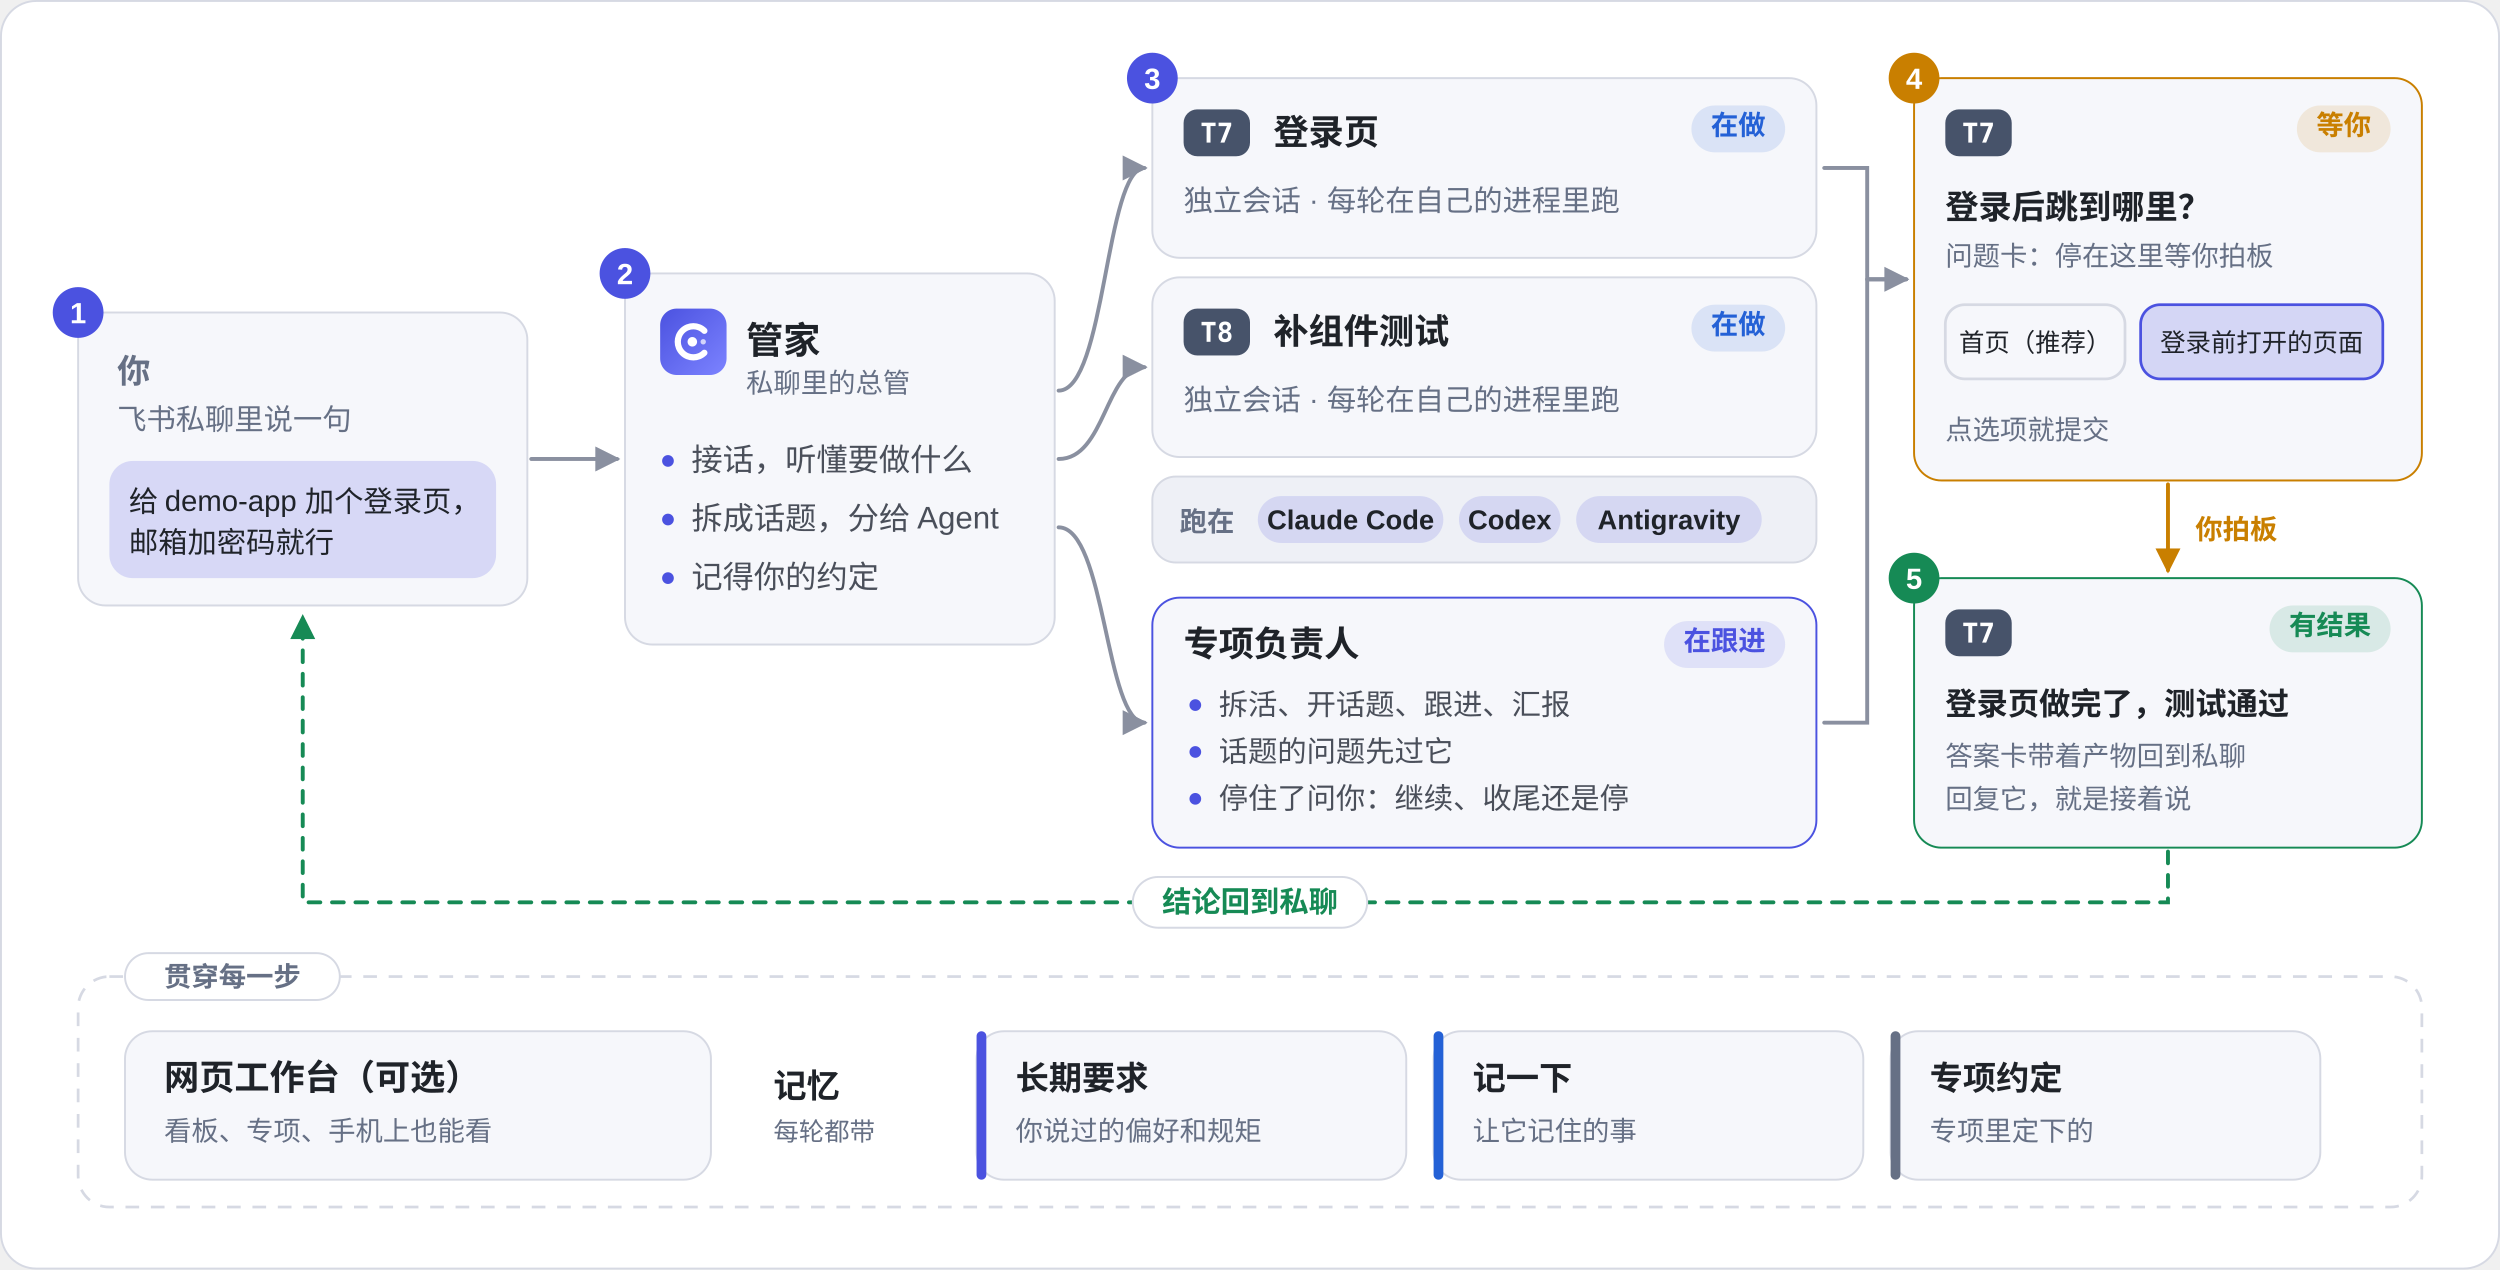
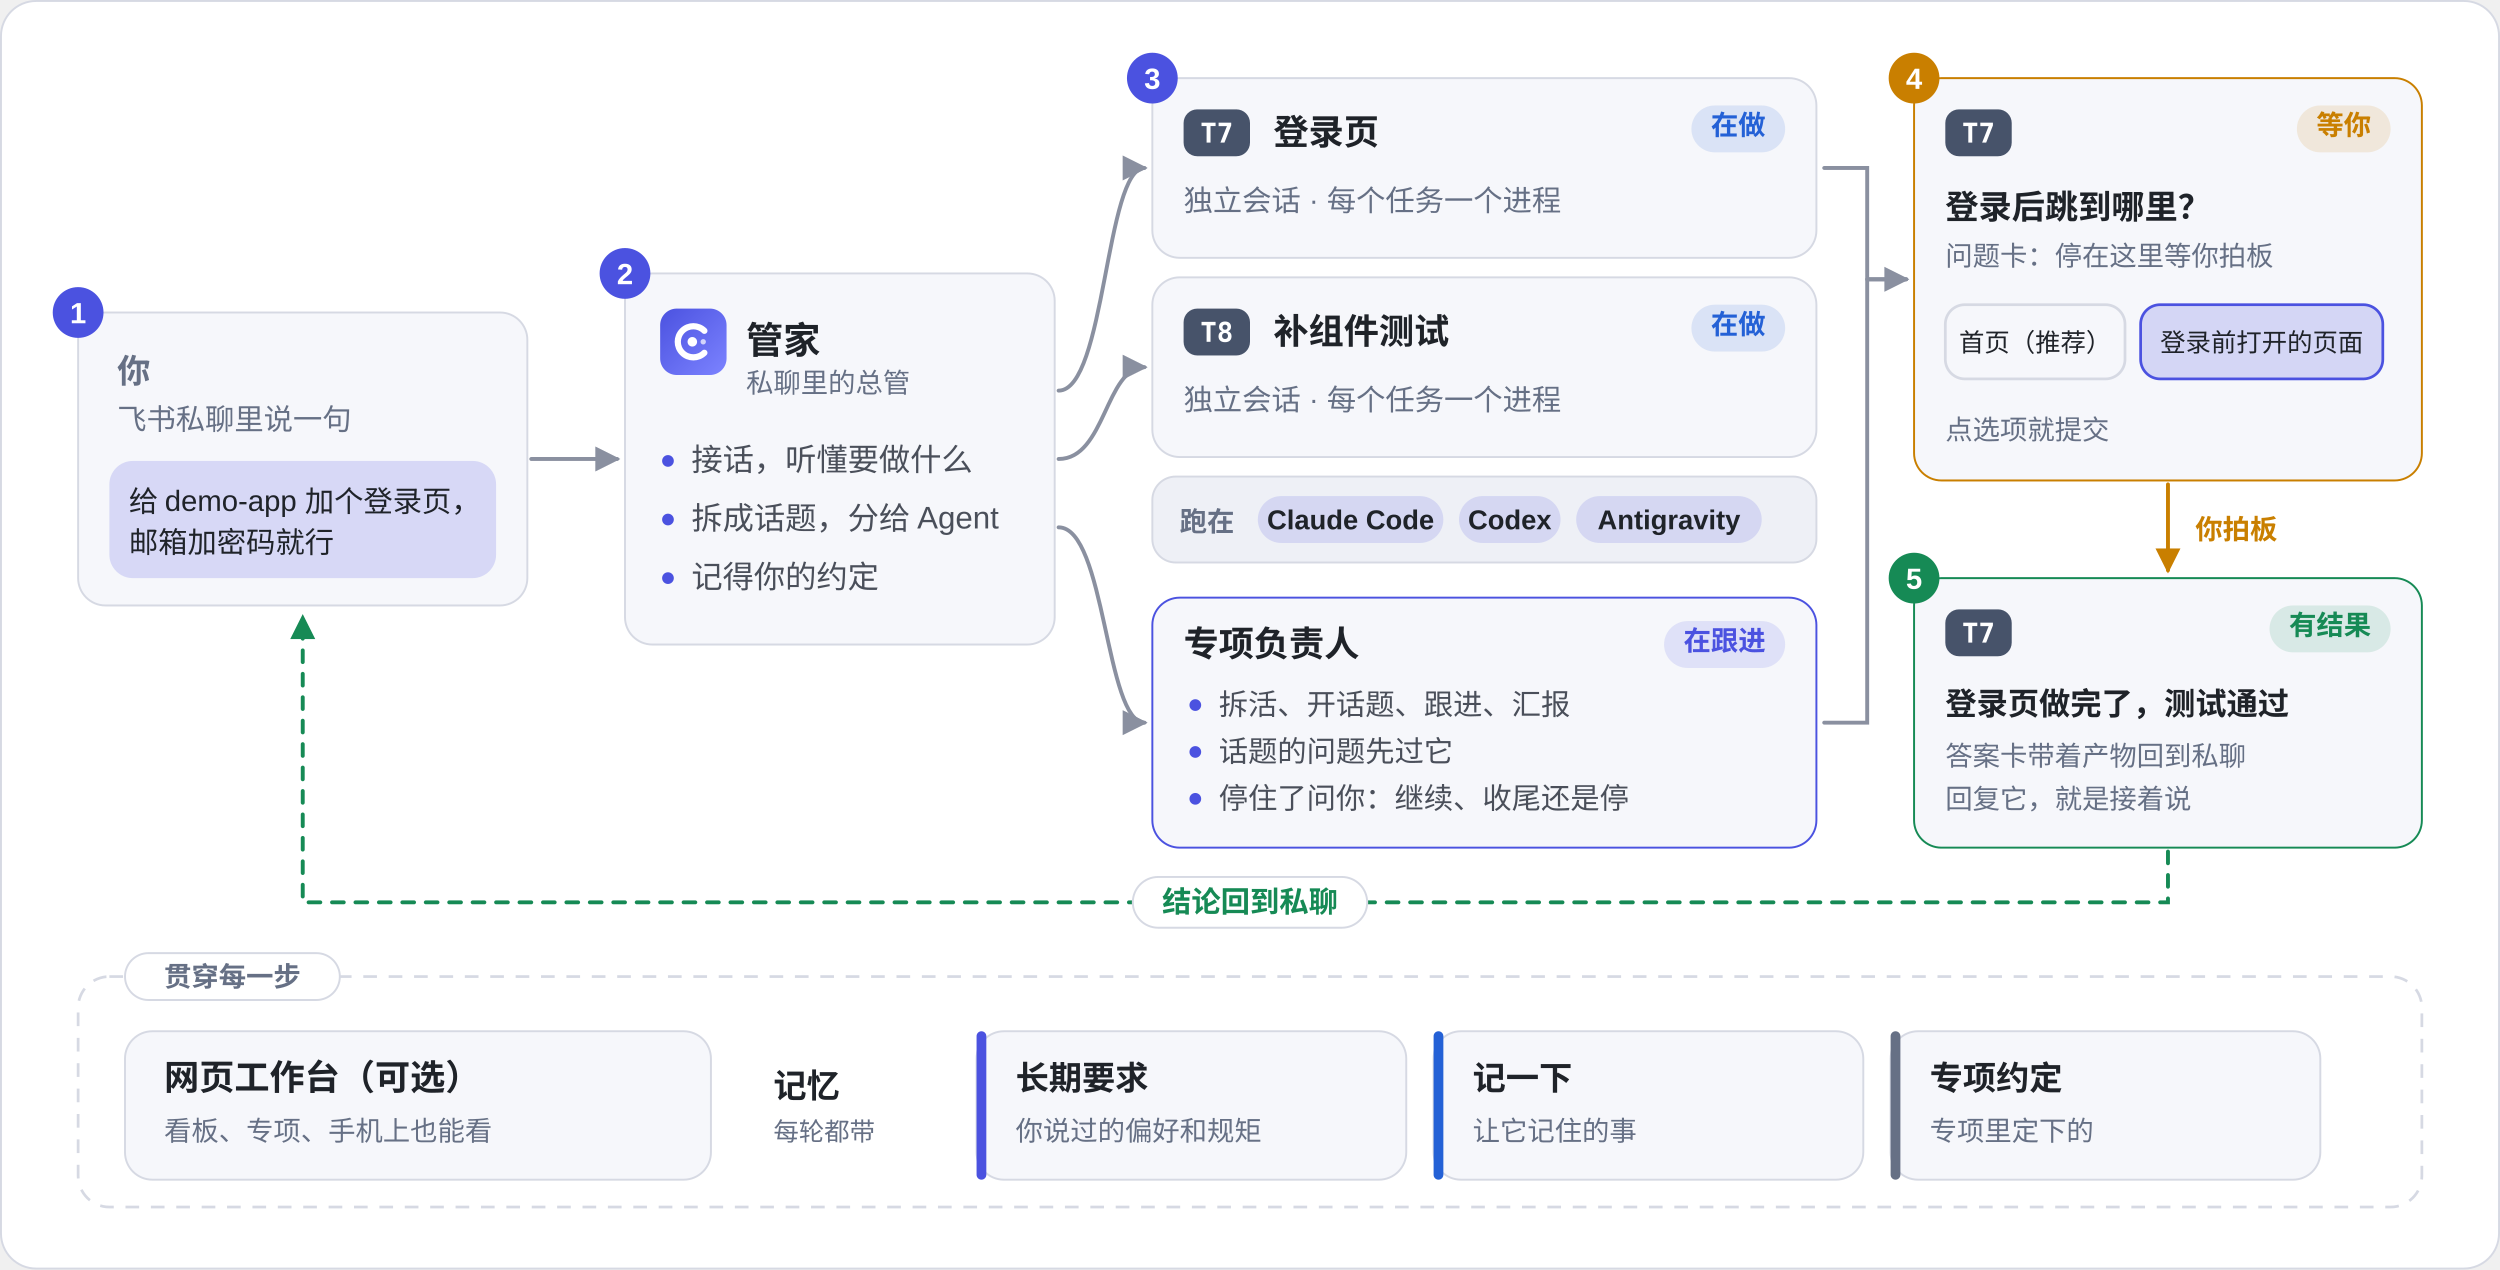
<svg xmlns="http://www.w3.org/2000/svg" viewBox="0 0 1280 650" width="1280" height="650" role="img" aria-label="Covey 工作流：一句话到结论">
  <defs>
    <marker id="ar" viewBox="0 0 10 10" refX="8" refY="5" markerWidth="8" markerHeight="8" orient="auto-start-reverse">
      <path d="M1 1L9 5L1 9z" fill="#8A90A0" />
    </marker>
    <marker id="ao" viewBox="0 0 10 10" refX="8" refY="5" markerWidth="8" markerHeight="8" orient="auto-start-reverse">
      <path d="M1 1L9 5L1 9z" fill="#C97F00" />
    </marker>
    <marker id="ag" viewBox="0 0 10 10" refX="8" refY="5" markerWidth="8" markerHeight="8" orient="auto-start-reverse">
      <path d="M1 1L9 5L1 9z" fill="#168A55" />
    </marker>
  </defs>
  <rect x="0.5" y="0.5" width="1279" height="649" rx="18" fill="#ffffff" stroke="#D6D9E3" stroke-width="1" />
  <rect x="40" y="160" width="230" height="150" rx="14" fill="#F6F7FB" stroke="#D6D9E3" stroke-width="1" />
  <text x="60" y="196" font-family="-apple-system,&quot;Segoe UI&quot;,&quot;Helvetica Neue&quot;,Arial,&quot;PingFang SC&quot;,&quot;Microsoft YaHei&quot;,&quot;Noto Sans CJK SC&quot;,sans-serif" font-size="17" font-weight="600" fill="#667085" text-anchor="start">你</text>
  <text x="60" y="220" font-family="-apple-system,&quot;Segoe UI&quot;,&quot;Helvetica Neue&quot;,Arial,&quot;PingFang SC&quot;,&quot;Microsoft YaHei&quot;,&quot;Noto Sans CJK SC&quot;,sans-serif" font-size="15" font-weight="400" fill="#667085" text-anchor="start">飞书私聊里说一句</text>
  <rect x="56" y="236" width="198" height="60" rx="12" fill="#4B52E0" fill-opacity=".18" />
  <text x="66" y="262" font-family="-apple-system,&quot;Segoe UI&quot;,&quot;Helvetica Neue&quot;,Arial,&quot;PingFang SC&quot;,&quot;Microsoft YaHei&quot;,&quot;Noto Sans CJK SC&quot;,sans-serif" font-size="15" font-weight="400" fill="#1F2329" text-anchor="start">给 demo-app 加个登录页，</text>
  <text x="66" y="283" font-family="-apple-system,&quot;Segoe UI&quot;,&quot;Helvetica Neue&quot;,Arial,&quot;PingFang SC&quot;,&quot;Microsoft YaHei&quot;,&quot;Noto Sans CJK SC&quot;,sans-serif" font-size="15" font-weight="400" fill="#1F2329" text-anchor="start">邮箱加密码就行</text>
  <circle cx="40" cy="160" r="13" fill="#4B52E0" />
  <text x="40" y="165.5" font-family="-apple-system,&quot;Segoe UI&quot;,&quot;Helvetica Neue&quot;,Arial,&quot;PingFang SC&quot;,&quot;Microsoft YaHei&quot;,&quot;Noto Sans CJK SC&quot;,sans-serif" font-size="15" font-weight="700" fill="#fff" text-anchor="middle">1</text>
  <rect x="320" y="140" width="220" height="190" rx="14" fill="#F6F7FB" stroke="#D6D9E3" stroke-width="1" />
  <g transform="translate(338 158) scale(0.53125)">
    <defs>
      <linearGradient id="mgw" x1="0" y1="0" x2="1" y2="1">
        <stop offset="0" stop-color="#4B52E0" />
        <stop offset="1" stop-color="#7C83FF" />
      </linearGradient>
    </defs>
    <rect width="64" height="64" rx="16" fill="url(#mgw)" />
    <path d="M42.6 21.4A15 15 0 1 0 42.6 42.6" fill="none" stroke="#fff" stroke-width="6" stroke-linecap="round" />
    <circle cx="31" cy="32" r="4.6" fill="#fff" />
    <circle cx="41.5" cy="32" r="2.6" fill="#fff" fill-opacity=".7" />
  </g>
  <text x="382" y="181" font-family="-apple-system,&quot;Segoe UI&quot;,&quot;Helvetica Neue&quot;,Arial,&quot;PingFang SC&quot;,&quot;Microsoft YaHei&quot;,&quot;Noto Sans CJK SC&quot;,sans-serif" font-size="19" font-weight="700" fill="#1F2329" text-anchor="start">管家</text>
  <text x="382" y="201" font-family="-apple-system,&quot;Segoe UI&quot;,&quot;Helvetica Neue&quot;,Arial,&quot;PingFang SC&quot;,&quot;Microsoft YaHei&quot;,&quot;Noto Sans CJK SC&quot;,sans-serif" font-size="14" font-weight="400" fill="#667085" text-anchor="start">私聊里的总管</text>
  <circle cx="342" cy="236" r="3" fill="#4B52E0" />
  <text x="354" y="241" font-family="-apple-system,&quot;Segoe UI&quot;,&quot;Helvetica Neue&quot;,Arial,&quot;PingFang SC&quot;,&quot;Microsoft YaHei&quot;,&quot;Noto Sans CJK SC&quot;,sans-serif" font-size="16" font-weight="400" fill="#4A4F5A" text-anchor="start">接话，听懂要做什么</text>
  <circle cx="342" cy="266" r="3" fill="#4B52E0" />
  <text x="354" y="271" font-family="-apple-system,&quot;Segoe UI&quot;,&quot;Helvetica Neue&quot;,Arial,&quot;PingFang SC&quot;,&quot;Microsoft YaHei&quot;,&quot;Noto Sans CJK SC&quot;,sans-serif" font-size="16" font-weight="400" fill="#4A4F5A" text-anchor="start">拆成话题，分给 Agent</text>
  <circle cx="342" cy="296" r="3" fill="#4B52E0" />
  <text x="354" y="301" font-family="-apple-system,&quot;Segoe UI&quot;,&quot;Helvetica Neue&quot;,Arial,&quot;PingFang SC&quot;,&quot;Microsoft YaHei&quot;,&quot;Noto Sans CJK SC&quot;,sans-serif" font-size="16" font-weight="400" fill="#4A4F5A" text-anchor="start">记得你的约定</text>
  <circle cx="320" cy="140" r="13" fill="#4B52E0" />
  <text x="320" y="145.5" font-family="-apple-system,&quot;Segoe UI&quot;,&quot;Helvetica Neue&quot;,Arial,&quot;PingFang SC&quot;,&quot;Microsoft YaHei&quot;,&quot;Noto Sans CJK SC&quot;,sans-serif" font-size="15" font-weight="700" fill="#fff" text-anchor="middle">2</text>
  <rect x="590" y="40" width="340" height="92" rx="14" fill="#F6F7FB" stroke="#D6D9E3" stroke-width="1" />
  <rect x="606" y="56" width="34" height="24" rx="7" fill="#47536A" />
  <text x="623.0" y="73" font-family="&quot;SF Mono&quot;,&quot;DejaVu Sans Mono&quot;,Menlo,Consolas,monospace" font-size="14" font-weight="700" fill="#fff" text-anchor="middle">T7</text>
  <text x="652" y="74" font-family="-apple-system,&quot;Segoe UI&quot;,&quot;Helvetica Neue&quot;,Arial,&quot;PingFang SC&quot;,&quot;Microsoft YaHei&quot;,&quot;Noto Sans CJK SC&quot;,sans-serif" font-size="18" font-weight="700" fill="#1F2329" text-anchor="start">登录页</text>
  <g transform="translate(866 54)">
    <rect x="0" y="0" width="48" height="24" rx="12.0" fill="#2461D6" fill-opacity="0.13" />
    <text x="24.0" y="15" font-family="-apple-system,&quot;Segoe UI&quot;,&quot;Helvetica Neue&quot;,Arial,&quot;PingFang SC&quot;,&quot;Microsoft YaHei&quot;,&quot;Noto Sans CJK SC&quot;,sans-serif" font-size="14" font-weight="600" fill="#2461D6" text-anchor="middle">在做</text>
  </g>
-   <text x="606" y="108" font-family="-apple-system,&quot;Segoe UI&quot;,&quot;Helvetica Neue&quot;,Arial,&quot;PingFang SC&quot;,&quot;Microsoft YaHei&quot;,&quot;Noto Sans CJK SC&quot;,sans-serif" font-size="15" font-weight="400" fill="#667085" text-anchor="start">独立会话 · 每轮在自己的进程里跑</text>
+   <text x="606" y="108" font-family="-apple-system,&quot;Segoe UI&quot;,&quot;Helvetica Neue&quot;,Arial,&quot;PingFang SC&quot;,&quot;Microsoft YaHei&quot;,&quot;Noto Sans CJK SC&quot;,sans-serif" font-size="15" font-weight="400" fill="#667085" text-anchor="start">独立会话 · 每个任务一个进程</text>
  <rect x="590" y="142" width="340" height="92" rx="14" fill="#F6F7FB" stroke="#D6D9E3" stroke-width="1" />
  <rect x="606" y="158" width="34" height="24" rx="7" fill="#47536A" />
  <text x="623.0" y="175" font-family="&quot;SF Mono&quot;,&quot;DejaVu Sans Mono&quot;,Menlo,Consolas,monospace" font-size="14" font-weight="700" fill="#fff" text-anchor="middle">T8</text>
  <text x="652" y="176" font-family="-apple-system,&quot;Segoe UI&quot;,&quot;Helvetica Neue&quot;,Arial,&quot;PingFang SC&quot;,&quot;Microsoft YaHei&quot;,&quot;Noto Sans CJK SC&quot;,sans-serif" font-size="18" font-weight="700" fill="#1F2329" text-anchor="start">补组件测试</text>
  <g transform="translate(866 156)">
    <rect x="0" y="0" width="48" height="24" rx="12.0" fill="#2461D6" fill-opacity="0.13" />
    <text x="24.0" y="15" font-family="-apple-system,&quot;Segoe UI&quot;,&quot;Helvetica Neue&quot;,Arial,&quot;PingFang SC&quot;,&quot;Microsoft YaHei&quot;,&quot;Noto Sans CJK SC&quot;,sans-serif" font-size="14" font-weight="600" fill="#2461D6" text-anchor="middle">在做</text>
  </g>
-   <text x="606" y="210" font-family="-apple-system,&quot;Segoe UI&quot;,&quot;Helvetica Neue&quot;,Arial,&quot;PingFang SC&quot;,&quot;Microsoft YaHei&quot;,&quot;Noto Sans CJK SC&quot;,sans-serif" font-size="15" font-weight="400" fill="#667085" text-anchor="start">独立会话 · 每轮在自己的进程里跑</text>
+   <text x="606" y="210" font-family="-apple-system,&quot;Segoe UI&quot;,&quot;Helvetica Neue&quot;,Arial,&quot;PingFang SC&quot;,&quot;Microsoft YaHei&quot;,&quot;Noto Sans CJK SC&quot;,sans-serif" font-size="15" font-weight="400" fill="#667085" text-anchor="start">独立会话 · 每个任务一个进程</text>
  <rect x="590" y="244" width="340" height="44" rx="12" fill="#EEF0F6" stroke="#D6D9E3" stroke-width="1" />
  <text x="604" y="272" font-family="-apple-system,&quot;Segoe UI&quot;,&quot;Helvetica Neue&quot;,Arial,&quot;PingFang SC&quot;,&quot;Microsoft YaHei&quot;,&quot;Noto Sans CJK SC&quot;,sans-serif" font-size="14" font-weight="600" fill="#667085" text-anchor="start">跑在</text>
  <rect x="644" y="254" width="95" height="24" rx="12" fill="#4B52E0" fill-opacity=".16" />
  <text x="691.5" y="271" font-family="-apple-system,&quot;Segoe UI&quot;,&quot;Helvetica Neue&quot;,Arial,&quot;PingFang SC&quot;,&quot;Microsoft YaHei&quot;,&quot;Noto Sans CJK SC&quot;,sans-serif" font-size="14" font-weight="600" fill="#1F2329" text-anchor="middle">Claude Code</text>
  <rect x="747" y="254" width="52" height="24" rx="12" fill="#4B52E0" fill-opacity=".16" />
  <text x="773.0" y="271" font-family="-apple-system,&quot;Segoe UI&quot;,&quot;Helvetica Neue&quot;,Arial,&quot;PingFang SC&quot;,&quot;Microsoft YaHei&quot;,&quot;Noto Sans CJK SC&quot;,sans-serif" font-size="14" font-weight="600" fill="#1F2329" text-anchor="middle">Codex</text>
  <rect x="807" y="254" width="95" height="24" rx="12" fill="#4B52E0" fill-opacity=".16" />
  <text x="854.5" y="271" font-family="-apple-system,&quot;Segoe UI&quot;,&quot;Helvetica Neue&quot;,Arial,&quot;PingFang SC&quot;,&quot;Microsoft YaHei&quot;,&quot;Noto Sans CJK SC&quot;,sans-serif" font-size="14" font-weight="600" fill="#1F2329" text-anchor="middle">Antigravity</text>
  <rect x="590" y="306" width="340" height="128" rx="14" fill="#F6F7FB" stroke="#4B52E0" stroke-width="1" />
  <text x="606" y="336" font-family="-apple-system,&quot;Segoe UI&quot;,&quot;Helvetica Neue&quot;,Arial,&quot;PingFang SC&quot;,&quot;Microsoft YaHei&quot;,&quot;Noto Sans CJK SC&quot;,sans-serif" font-size="18" font-weight="700" fill="#1F2329" text-anchor="start">专项负责人</text>
  <g transform="translate(852 318)">
    <rect x="0" y="0" width="62" height="24" rx="12.0" fill="#4B52E0" fill-opacity="0.13" />
    <text x="31.0" y="15" font-family="-apple-system,&quot;Segoe UI&quot;,&quot;Helvetica Neue&quot;,Arial,&quot;PingFang SC&quot;,&quot;Microsoft YaHei&quot;,&quot;Noto Sans CJK SC&quot;,sans-serif" font-size="14" font-weight="600" fill="#4B52E0" text-anchor="middle">在跟进</text>
  </g>
  <circle cx="612" cy="361" r="3" fill="#4B52E0" />
  <text x="624" y="366" font-family="-apple-system,&quot;Segoe UI&quot;,&quot;Helvetica Neue&quot;,Arial,&quot;PingFang SC&quot;,&quot;Microsoft YaHei&quot;,&quot;Noto Sans CJK SC&quot;,sans-serif" font-size="15" font-weight="400" fill="#4A4F5A" text-anchor="start">拆活、开话题、跟进、汇报</text>
  <circle cx="612" cy="385" r="3" fill="#4B52E0" />
  <text x="624" y="390" font-family="-apple-system,&quot;Segoe UI&quot;,&quot;Helvetica Neue&quot;,Arial,&quot;PingFang SC&quot;,&quot;Microsoft YaHei&quot;,&quot;Noto Sans CJK SC&quot;,sans-serif" font-size="15" font-weight="400" fill="#4A4F5A" text-anchor="start">话题的问题先过它</text>
  <circle cx="612" cy="409" r="3" fill="#4B52E0" />
  <text x="624" y="414" font-family="-apple-system,&quot;Segoe UI&quot;,&quot;Helvetica Neue&quot;,Arial,&quot;PingFang SC&quot;,&quot;Microsoft YaHei&quot;,&quot;Noto Sans CJK SC&quot;,sans-serif" font-size="15" font-weight="400" fill="#4A4F5A" text-anchor="start">停住了问你：继续、收尾还是停</text>
  <circle cx="590" cy="40" r="13" fill="#4B52E0" />
  <text x="590" y="45.5" font-family="-apple-system,&quot;Segoe UI&quot;,&quot;Helvetica Neue&quot;,Arial,&quot;PingFang SC&quot;,&quot;Microsoft YaHei&quot;,&quot;Noto Sans CJK SC&quot;,sans-serif" font-size="15" font-weight="700" fill="#fff" text-anchor="middle">3</text>
  <rect x="980" y="40" width="260" height="206" rx="14" fill="#F6F7FB" stroke="#C97F00" stroke-width="1" />
  <rect x="996" y="56" width="34" height="24" rx="7" fill="#47536A" />
  <text x="1013.0" y="73" font-family="&quot;SF Mono&quot;,&quot;DejaVu Sans Mono&quot;,Menlo,Consolas,monospace" font-size="14" font-weight="700" fill="#fff" text-anchor="middle">T7</text>
  <g transform="translate(1176 54)">
    <rect x="0" y="0" width="48" height="24" rx="12.0" fill="#C97F00" fill-opacity="0.13" />
    <text x="24.0" y="15" font-family="-apple-system,&quot;Segoe UI&quot;,&quot;Helvetica Neue&quot;,Arial,&quot;PingFang SC&quot;,&quot;Microsoft YaHei&quot;,&quot;Noto Sans CJK SC&quot;,sans-serif" font-size="14" font-weight="600" fill="#C97F00" text-anchor="middle">等你</text>
  </g>
  <text x="996" y="112" font-family="-apple-system,&quot;Segoe UI&quot;,&quot;Helvetica Neue&quot;,Arial,&quot;PingFang SC&quot;,&quot;Microsoft YaHei&quot;,&quot;Noto Sans CJK SC&quot;,sans-serif" font-size="17" font-weight="700" fill="#1F2329" text-anchor="start">登录后跳到哪里？</text>
  <text x="996" y="136" font-family="-apple-system,&quot;Segoe UI&quot;,&quot;Helvetica Neue&quot;,Arial,&quot;PingFang SC&quot;,&quot;Microsoft YaHei&quot;,&quot;Noto Sans CJK SC&quot;,sans-serif" font-size="14" font-weight="400" fill="#667085" text-anchor="start">问题卡：停在这里等你拍板</text>
  <rect x="996" y="156" width="92" height="38" rx="10" fill="none" stroke="#D6D9E3" stroke-width="1.4" />
  <text x="1042" y="180" font-family="-apple-system,&quot;Segoe UI&quot;,&quot;Helvetica Neue&quot;,Arial,&quot;PingFang SC&quot;,&quot;Microsoft YaHei&quot;,&quot;Noto Sans CJK SC&quot;,sans-serif" font-size="13" font-weight="500" fill="#1F2329" text-anchor="middle">首页（推荐）</text>
  <rect x="1096" y="156" width="124" height="38" rx="10" fill="#4B52E0" fill-opacity=".2" />
  <rect x="1096" y="156" width="124" height="38" rx="10" fill="none" stroke="#4B52E0" stroke-width="1.4" />
  <text x="1158" y="180" font-family="-apple-system,&quot;Segoe UI&quot;,&quot;Helvetica Neue&quot;,Arial,&quot;PingFang SC&quot;,&quot;Microsoft YaHei&quot;,&quot;Noto Sans CJK SC&quot;,sans-serif" font-size="13" font-weight="500" fill="#1F2329" text-anchor="middle">登录前打开的页面</text>
  <text x="996" y="225" font-family="-apple-system,&quot;Segoe UI&quot;,&quot;Helvetica Neue&quot;,Arial,&quot;PingFang SC&quot;,&quot;Microsoft YaHei&quot;,&quot;Noto Sans CJK SC&quot;,sans-serif" font-size="14" font-weight="400" fill="#667085" text-anchor="start">点选项就提交</text>
  <circle cx="980" cy="40" r="13" fill="#C97F00" />
  <text x="980" y="45.5" font-family="-apple-system,&quot;Segoe UI&quot;,&quot;Helvetica Neue&quot;,Arial,&quot;PingFang SC&quot;,&quot;Microsoft YaHei&quot;,&quot;Noto Sans CJK SC&quot;,sans-serif" font-size="15" font-weight="700" fill="#fff" text-anchor="middle">4</text>
  <rect x="980" y="296" width="260" height="138" rx="14" fill="#F6F7FB" stroke="#168A55" stroke-width="1" />
  <rect x="996" y="312" width="34" height="24" rx="7" fill="#47536A" />
  <text x="1013.0" y="329" font-family="&quot;SF Mono&quot;,&quot;DejaVu Sans Mono&quot;,Menlo,Consolas,monospace" font-size="14" font-weight="700" fill="#fff" text-anchor="middle">T7</text>
  <g transform="translate(1162 310)">
    <rect x="0" y="0" width="62" height="24" rx="12.0" fill="#168A55" fill-opacity="0.13" />
    <text x="31.0" y="15" font-family="-apple-system,&quot;Segoe UI&quot;,&quot;Helvetica Neue&quot;,Arial,&quot;PingFang SC&quot;,&quot;Microsoft YaHei&quot;,&quot;Noto Sans CJK SC&quot;,sans-serif" font-size="14" font-weight="600" fill="#168A55" text-anchor="middle">有结果</text>
  </g>
  <text x="996" y="366" font-family="-apple-system,&quot;Segoe UI&quot;,&quot;Helvetica Neue&quot;,Arial,&quot;PingFang SC&quot;,&quot;Microsoft YaHei&quot;,&quot;Noto Sans CJK SC&quot;,sans-serif" font-size="16" font-weight="700" fill="#1F2329" text-anchor="start">登录页做完了，测试通过</text>
  <text x="996" y="392" font-family="-apple-system,&quot;Segoe UI&quot;,&quot;Helvetica Neue&quot;,Arial,&quot;PingFang SC&quot;,&quot;Microsoft YaHei&quot;,&quot;Noto Sans CJK SC&quot;,sans-serif" font-size="14" font-weight="400" fill="#667085" text-anchor="start">答案卡带着产物回到私聊</text>
  <text x="996" y="414" font-family="-apple-system,&quot;Segoe UI&quot;,&quot;Helvetica Neue&quot;,Arial,&quot;PingFang SC&quot;,&quot;Microsoft YaHei&quot;,&quot;Noto Sans CJK SC&quot;,sans-serif" font-size="14" font-weight="400" fill="#667085" text-anchor="start">回复它，就是接着说</text>
  <circle cx="980" cy="296" r="13" fill="#168A55" />
  <text x="980" y="301.5" font-family="-apple-system,&quot;Segoe UI&quot;,&quot;Helvetica Neue&quot;,Arial,&quot;PingFang SC&quot;,&quot;Microsoft YaHei&quot;,&quot;Noto Sans CJK SC&quot;,sans-serif" font-size="15" font-weight="700" fill="#fff" text-anchor="middle">5</text>
  <path d="M272 235H316" fill="none" stroke="#8A90A0" stroke-width="2" stroke-linecap="round" marker-end="url(#ar)" />
  <path d="M542 200C566 200 566 86 586 86" fill="none" stroke="#8A90A0" stroke-width="2" stroke-linecap="round" marker-end="url(#ar)" />
  <path d="M542 235C566 235 566 188 586 188" fill="none" stroke="#8A90A0" stroke-width="2" stroke-linecap="round" marker-end="url(#ar)" />
  <path d="M542 270C566 270 566 370 586 370" fill="none" stroke="#8A90A0" stroke-width="2" stroke-linecap="round" marker-end="url(#ar)" />
  <path d="M934 86H956V370H934M956 143H976" fill="none" stroke="#8A90A0" stroke-width="2" stroke-linecap="round" />
  <path d="M956 143H976" fill="none" stroke="#8A90A0" stroke-width="2" stroke-linecap="round" marker-end="url(#ar)" />
  <path d="M1110 248V292" fill="none" stroke="#C97F00" stroke-width="2" stroke-linecap="round" marker-end="url(#ao)" />
  <text x="1124" y="276" font-family="-apple-system,&quot;Segoe UI&quot;,&quot;Helvetica Neue&quot;,Arial,&quot;PingFang SC&quot;,&quot;Microsoft YaHei&quot;,&quot;Noto Sans CJK SC&quot;,sans-serif" font-size="14" font-weight="600" fill="#C97F00" text-anchor="start">你拍板</text>
  <path d="M1110 436V462H155V316" fill="none" stroke="#168A55" stroke-width="2" stroke-linecap="round" stroke-dasharray="6 6" marker-end="url(#ag)" />
  <rect x="580.0" y="449" width="120" height="26" rx="13" fill="#ffffff" stroke="#D6D9E3" stroke-width="1" />
  <text x="640" y="467" font-family="-apple-system,&quot;Segoe UI&quot;,&quot;Helvetica Neue&quot;,Arial,&quot;PingFang SC&quot;,&quot;Microsoft YaHei&quot;,&quot;Noto Sans CJK SC&quot;,sans-serif" font-size="15" font-weight="600" fill="#168A55" text-anchor="middle">结论回到私聊</text>
  <rect x="40" y="500" width="1200" height="118" rx="16" fill="none" stroke="#D6D9E3" stroke-width="1.4" stroke-dasharray="7 6" />
  <rect x="64" y="488" width="110" height="24" rx="12" fill="#ffffff" stroke="#D6D9E3" stroke-width="1" />
  <text x="119.0" y="505" font-family="-apple-system,&quot;Segoe UI&quot;,&quot;Helvetica Neue&quot;,Arial,&quot;PingFang SC&quot;,&quot;Microsoft YaHei&quot;,&quot;Noto Sans CJK SC&quot;,sans-serif" font-size="14" font-weight="600" fill="#667085" text-anchor="middle">贯穿每一步</text>
  <rect x="64" y="528" width="300" height="76" rx="14" fill="#F6F7FB" stroke="#D6D9E3" stroke-width="1" />
  <text x="84" y="558" font-family="-apple-system,&quot;Segoe UI&quot;,&quot;Helvetica Neue&quot;,Arial,&quot;PingFang SC&quot;,&quot;Microsoft YaHei&quot;,&quot;Noto Sans CJK SC&quot;,sans-serif" font-size="18" font-weight="700" fill="#1F2329" text-anchor="start">网页工作台（可选）</text>
  <text x="84" y="584" font-family="-apple-system,&quot;Segoe UI&quot;,&quot;Helvetica Neue&quot;,Arial,&quot;PingFang SC&quot;,&quot;Microsoft YaHei&quot;,&quot;Noto Sans CJK SC&quot;,sans-serif" font-size="14" font-weight="400" fill="#667085" text-anchor="start">看板、专项、手机上也能看</text>
  <text x="396" y="562" font-family="-apple-system,&quot;Segoe UI&quot;,&quot;Helvetica Neue&quot;,Arial,&quot;PingFang SC&quot;,&quot;Microsoft YaHei&quot;,&quot;Noto Sans CJK SC&quot;,sans-serif" font-size="17" font-weight="700" fill="#1F2329" text-anchor="start">记忆</text>
  <text x="396" y="584" font-family="-apple-system,&quot;Segoe UI&quot;,&quot;Helvetica Neue&quot;,Arial,&quot;PingFang SC&quot;,&quot;Microsoft YaHei&quot;,&quot;Noto Sans CJK SC&quot;,sans-serif" font-size="13" font-weight="400" fill="#667085" text-anchor="start">每轮都带</text>
  <rect x="500" y="528" width="220" height="76" rx="14" fill="#F6F7FB" stroke="#D6D9E3" stroke-width="1" />
  <rect x="500" y="528" width="5" height="76" rx="2.5" fill="#4B52E0" />
  <text x="520" y="558" font-family="-apple-system,&quot;Segoe UI&quot;,&quot;Helvetica Neue&quot;,Arial,&quot;PingFang SC&quot;,&quot;Microsoft YaHei&quot;,&quot;Noto Sans CJK SC&quot;,sans-serif" font-size="17" font-weight="700" fill="#1F2329" text-anchor="start">长期要求</text>
  <text x="520" y="584" font-family="-apple-system,&quot;Segoe UI&quot;,&quot;Helvetica Neue&quot;,Arial,&quot;PingFang SC&quot;,&quot;Microsoft YaHei&quot;,&quot;Noto Sans CJK SC&quot;,sans-serif" font-size="14" font-weight="400" fill="#667085" text-anchor="start">你说过的偏好和规矩</text>
  <rect x="734" y="528" width="220" height="76" rx="14" fill="#F6F7FB" stroke="#D6D9E3" stroke-width="1" />
  <rect x="734" y="528" width="5" height="76" rx="2.5" fill="#2461D6" />
  <text x="754" y="558" font-family="-apple-system,&quot;Segoe UI&quot;,&quot;Helvetica Neue&quot;,Arial,&quot;PingFang SC&quot;,&quot;Microsoft YaHei&quot;,&quot;Noto Sans CJK SC&quot;,sans-serif" font-size="17" font-weight="700" fill="#1F2329" text-anchor="start">记一下</text>
  <text x="754" y="584" font-family="-apple-system,&quot;Segoe UI&quot;,&quot;Helvetica Neue&quot;,Arial,&quot;PingFang SC&quot;,&quot;Microsoft YaHei&quot;,&quot;Noto Sans CJK SC&quot;,sans-serif" font-size="14" font-weight="400" fill="#667085" text-anchor="start">让它记住的事</text>
  <rect x="968" y="528" width="220" height="76" rx="14" fill="#F6F7FB" stroke="#D6D9E3" stroke-width="1" />
  <rect x="968" y="528" width="5" height="76" rx="2.5" fill="#667085" />
  <text x="988" y="558" font-family="-apple-system,&quot;Segoe UI&quot;,&quot;Helvetica Neue&quot;,Arial,&quot;PingFang SC&quot;,&quot;Microsoft YaHei&quot;,&quot;Noto Sans CJK SC&quot;,sans-serif" font-size="17" font-weight="700" fill="#1F2329" text-anchor="start">专项约定</text>
  <text x="988" y="584" font-family="-apple-system,&quot;Segoe UI&quot;,&quot;Helvetica Neue&quot;,Arial,&quot;PingFang SC&quot;,&quot;Microsoft YaHei&quot;,&quot;Noto Sans CJK SC&quot;,sans-serif" font-size="14" font-weight="400" fill="#667085" text-anchor="start">专项里定下的</text>
</svg>
